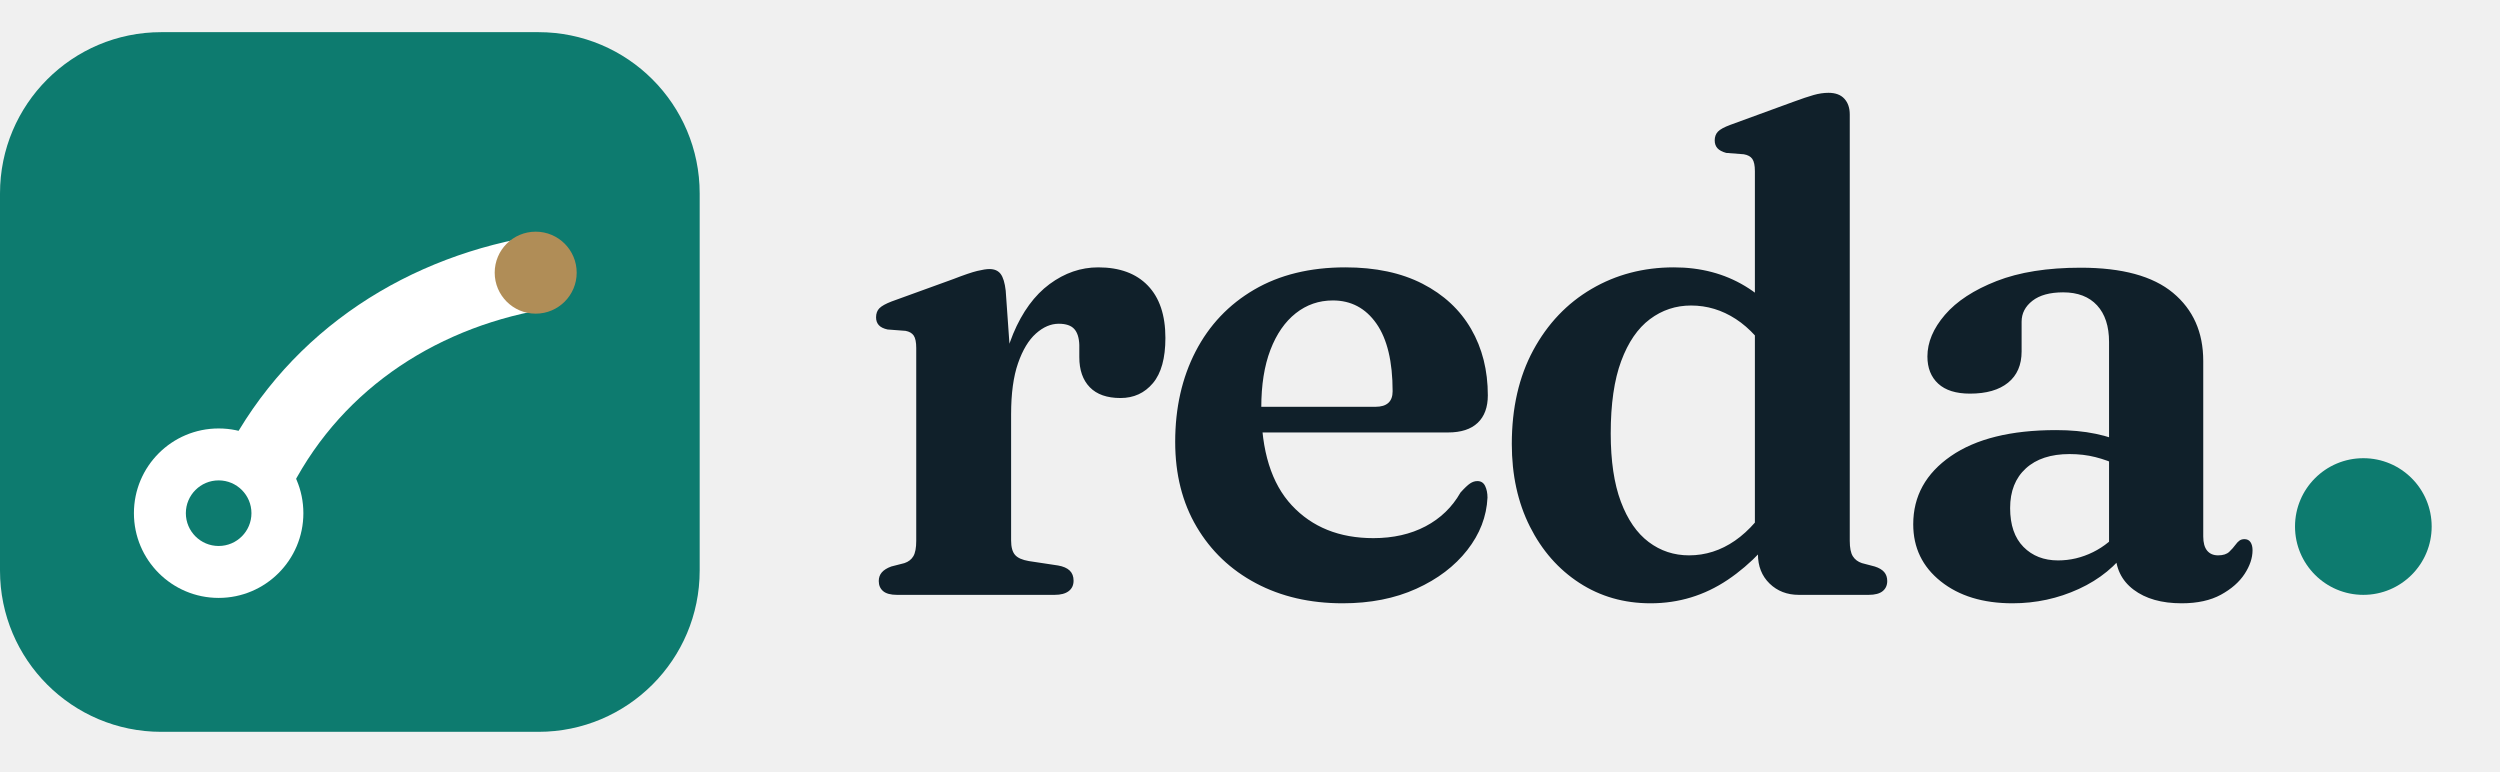
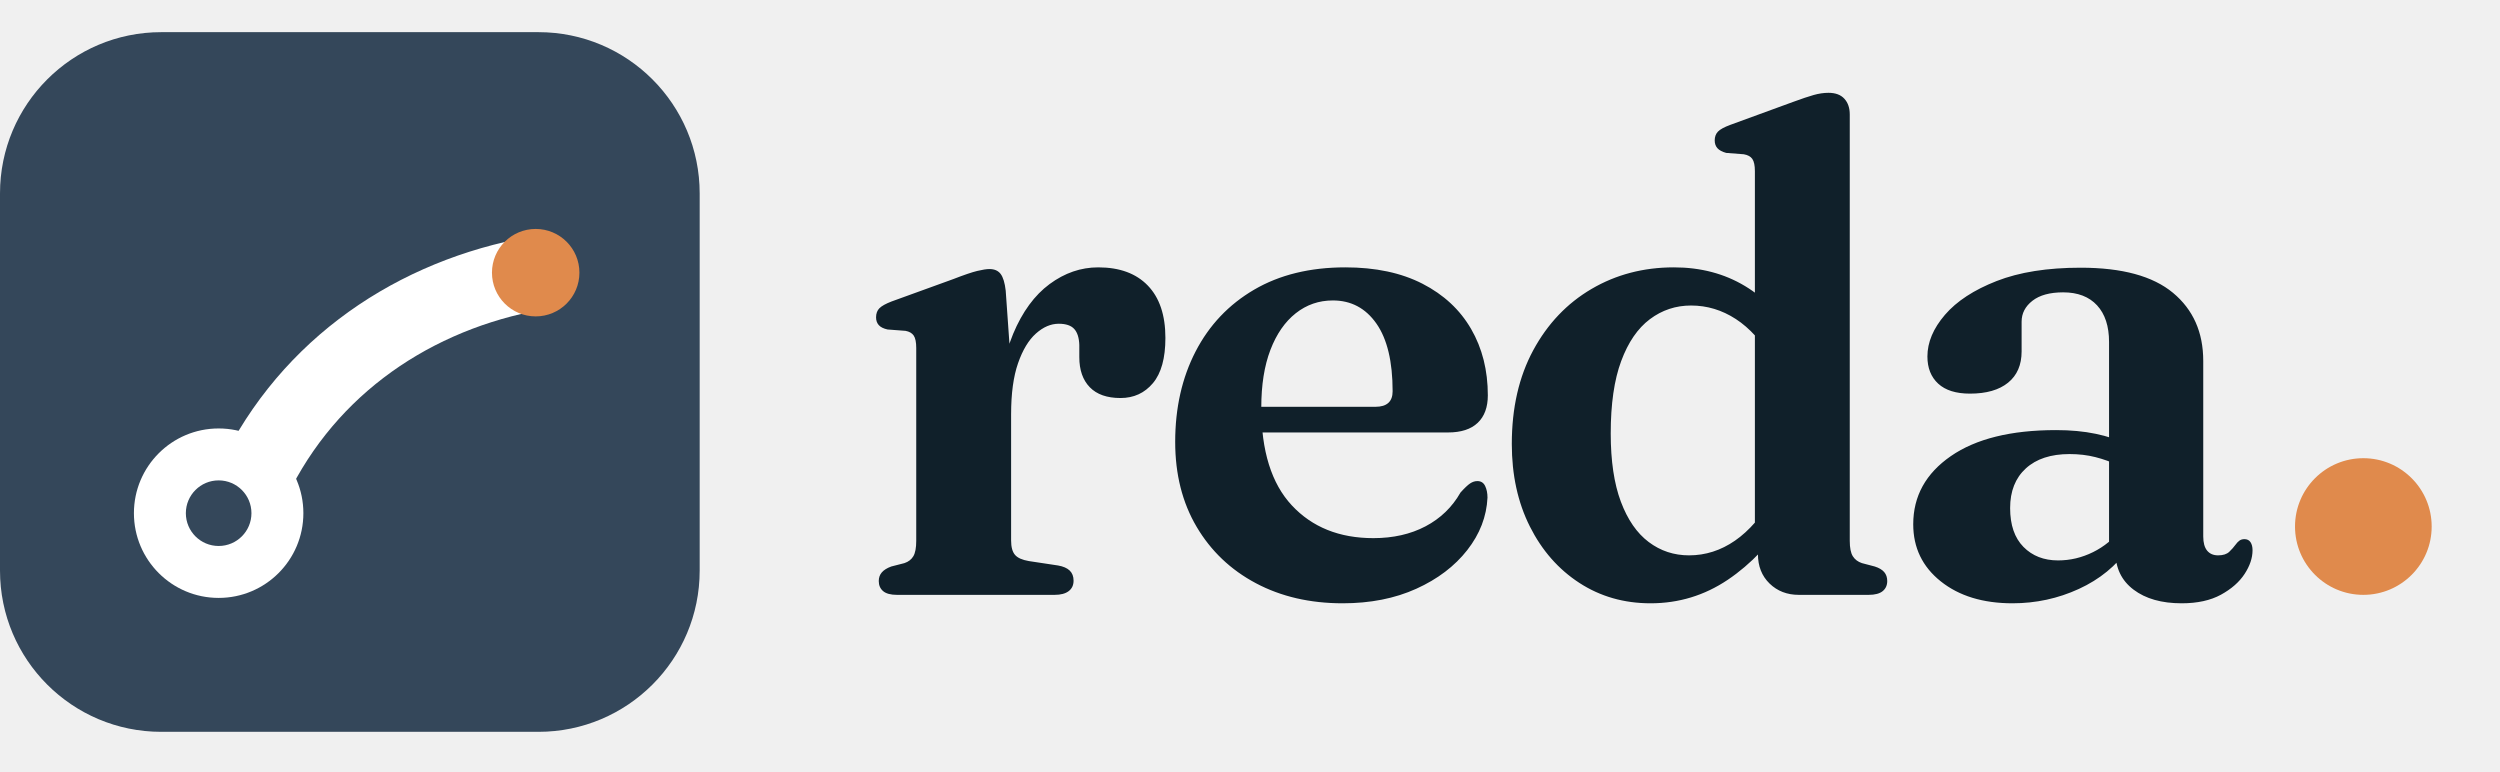
<svg xmlns="http://www.w3.org/2000/svg" viewBox="0 0 311 96" role="img" aria-label="reda">
  <g transform="translate(0 4) scale(0.17)">
-     <rect width="512" height="512" rx="118" fill="#0D7B6F" />
+     <rect width="512" height="512" rx="118" fill="#34475A" />
    <path d="M182 336 C 220 250, 296 196, 384 178" fill="none" stroke="#FFFFFF" stroke-width="54" stroke-linecap="round" />
    <circle cx="160" cy="352" r="62" fill="#FFFFFF" />
-     <circle cx="160" cy="352" r="24" fill="#0D7B6F" />
-     <circle cx="392" cy="176" r="30" fill="#B08D57" />
+     <circle cx="160" cy="352" r="24" fill="#34475A" />
+     <circle cx="392" cy="176" r="32" fill="#E08A4C" />
  </g>
  <g transform="translate(106 0)">
    <path fill="#10202A" d="M18.312 51.74Q18.312 45.65 20.034 41.534Q21.756 37.418 24.57 35.339Q27.384 33.26 30.618 33.26Q34.608 33.26 36.792 35.528Q38.976 37.796 38.976 42.038Q38.976 45.818 37.422 47.666Q35.868 49.514 33.39 49.514Q30.87 49.514 29.568 48.17Q28.266 46.826 28.266 44.432V42.92Q28.224 41.576 27.636 40.925Q27.048 40.274 25.704 40.274Q24.234 40.274 22.869 41.492Q21.504 42.71 20.643 45.188Q19.782 47.666 19.782 51.53ZM19.11 36.158 19.782 45.692V67.238Q19.782 68.456 20.265 69.023Q20.748 69.59 22.008 69.8L25.62 70.346Q26.586 70.514 27.069 70.976Q27.552 71.438 27.552 72.236Q27.552 73.076 26.943 73.538Q26.334 74.0 25.2 74.0H5.586Q4.41 74.0 3.864 73.538Q3.318 73.076 3.318 72.278Q3.318 71.648 3.696 71.207Q4.074 70.766 4.872 70.472L6.51 70.052Q7.266 69.8 7.623 69.191Q7.98 68.582 7.98 67.28V43.298Q7.98 42.206 7.665 41.744Q7.35 41.282 6.636 41.156L4.41 40.988Q3.654 40.82 3.318 40.442Q2.982 40.064 2.982 39.476Q2.982 38.762 3.402 38.342Q3.822 37.922 4.914 37.502L12.558 34.73Q14.616 33.932 15.582 33.701Q16.548 33.47 17.094 33.47Q18.018 33.47 18.48 34.079Q18.942 34.688 19.11 36.158Z M79.086 49.178Q79.086 51.404 77.826 52.601Q76.566 53.798 74.13 53.798H47.922V50.606H65.1Q67.242 50.606 67.242 48.674Q67.242 43.13 65.226 40.253Q63.21 37.376 59.808 37.376Q57.204 37.376 55.188 38.972Q53.172 40.568 52.038 43.529Q50.904 46.49 50.904 50.69Q50.904 58.796 54.705 62.87Q58.506 66.944 64.848 66.944Q68.544 66.944 71.337 65.474Q74.13 64.004 75.684 61.274Q76.44 60.434 76.881 60.14Q77.322 59.846 77.784 59.846Q78.456 59.846 78.75 60.455Q79.044 61.064 79.044 61.904Q78.876 65.432 76.524 68.435Q74.172 71.438 70.182 73.244Q66.192 75.05 61.026 75.05Q54.936 75.05 50.232 72.551Q45.528 70.052 42.861 65.537Q40.194 61.022 40.194 54.974Q40.194 48.632 42.735 43.718Q45.276 38.804 50.022 36.032Q54.768 33.26 61.362 33.26Q66.99 33.26 70.959 35.297Q74.928 37.334 77.007 40.925Q79.086 44.516 79.086 49.178Z M112.686 66.986 112.308 66.776V21.29Q112.308 20.24 111.993 19.778Q111.678 19.316 110.922 19.19L108.738 19.022Q107.982 18.812 107.646 18.434Q107.31 18.056 107.31 17.468Q107.31 16.796 107.709 16.376Q108.108 15.956 109.242 15.536L117.054 12.68Q118.65 12.092 119.616 11.819Q120.582 11.546 121.464 11.546Q122.766 11.546 123.438 12.281Q124.11 13.016 124.11 14.234V67.28Q124.11 68.582 124.488 69.191Q124.866 69.8 125.622 70.052L127.218 70.472Q128.016 70.724 128.394 71.165Q128.772 71.606 128.772 72.278Q128.772 73.076 128.205 73.538Q127.638 74.0 126.462 74.0H117.768Q115.584 74.0 114.135 72.593Q112.686 71.186 112.686 68.918ZM82.068 55.226Q82.068 48.506 84.735 43.571Q87.402 38.636 91.98 35.948Q96.558 33.26 102.228 33.26Q107.226 33.26 111.09 35.591Q114.954 37.922 117.474 42.416L114.576 44.81Q112.518 41.366 109.935 39.686Q107.352 38.006 104.37 38.006Q101.514 38.006 99.246 39.707Q96.978 41.408 95.676 44.915Q94.374 48.422 94.374 53.924Q94.374 59.048 95.634 62.408Q96.894 65.768 99.099 67.427Q101.304 69.086 104.118 69.086Q107.184 69.086 109.83 67.259Q112.476 65.432 114.702 61.652L116.592 64.046Q113.274 69.212 108.927 72.131Q104.58 75.05 99.33 75.05Q94.374 75.05 90.468 72.509Q86.562 69.968 84.315 65.495Q82.068 61.022 82.068 55.226Z M157.164 68.666V67.784L156.366 67.616V42.542Q156.366 39.602 154.875 37.985Q153.384 36.368 150.654 36.368Q148.176 36.368 146.832 37.418Q145.488 38.468 145.488 40.022V43.718Q145.488 46.238 143.808 47.603Q142.128 48.968 139.062 48.968Q136.458 48.968 135.114 47.729Q133.77 46.49 133.77 44.348Q133.77 41.702 135.954 39.161Q138.138 36.62 142.38 34.961Q146.622 33.302 152.838 33.302Q160.566 33.302 164.325 36.431Q168.084 39.56 168.084 44.894V66.734Q168.084 67.91 168.567 68.498Q169.05 69.086 169.932 69.086Q170.856 69.086 171.318 68.645Q171.78 68.204 172.116 67.742Q172.326 67.448 172.578 67.259Q172.83 67.07 173.208 67.07Q173.712 67.07 173.964 67.448Q174.216 67.826 174.216 68.456Q174.216 69.884 173.229 71.396Q172.242 72.908 170.289 73.979Q168.336 75.05 165.396 75.05Q161.658 75.05 159.411 73.349Q157.164 71.648 157.164 68.666ZM132.006 65.222Q132.006 59.972 136.689 56.738Q141.372 53.504 149.772 53.504Q152.502 53.504 154.707 53.966Q156.912 54.428 158.508 55.226L157.584 57.914Q156.156 57.242 154.665 56.864Q153.174 56.486 151.452 56.486Q147.966 56.486 146.013 58.271Q144.06 60.056 144.06 63.206Q144.06 66.356 145.719 68.036Q147.378 69.716 150.024 69.716Q152.292 69.716 154.371 68.687Q156.45 67.658 157.878 65.81L158.802 68.204Q156.492 71.48 152.607 73.265Q148.722 75.05 144.354 75.05Q138.852 75.05 135.429 72.32Q132.006 69.59 132.006 65.222Z" />
-     <circle cx="188.0" cy="65.5" r="8.5" fill="#0D7B6F" />
+     <circle cx="188.0" cy="65.5" r="8.5" fill="#E08A4C" />
  </g>
</svg>
